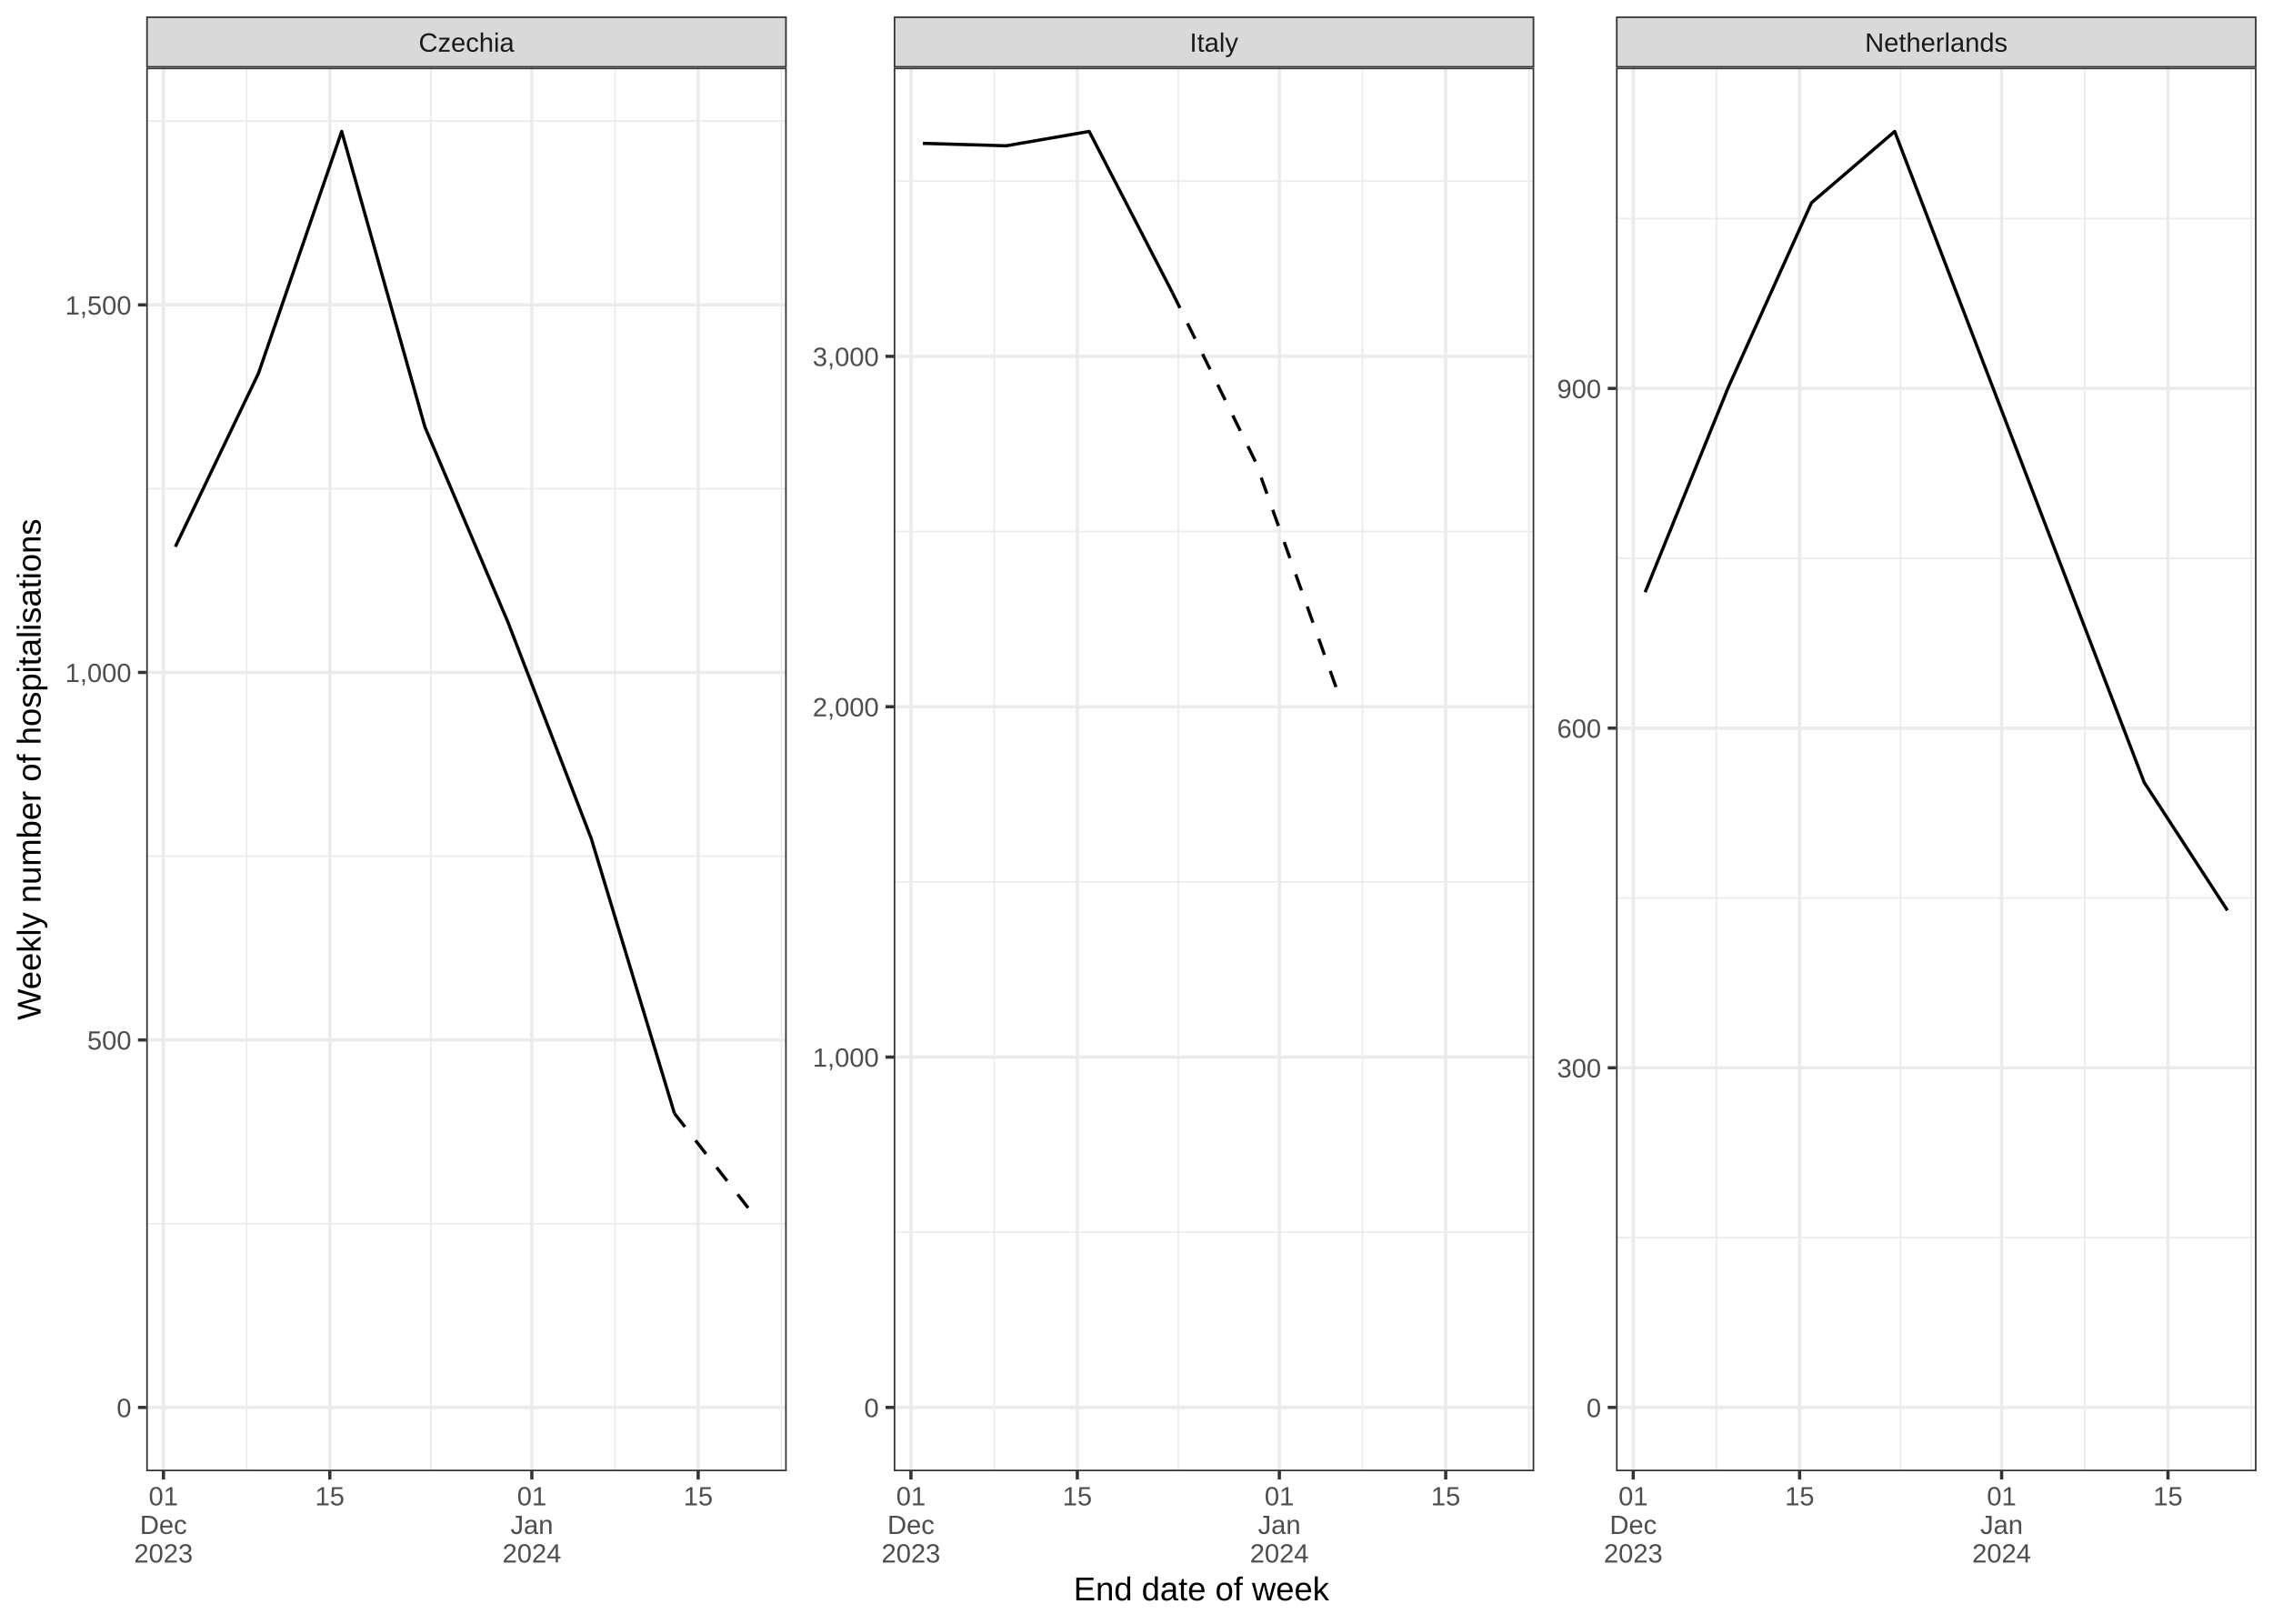
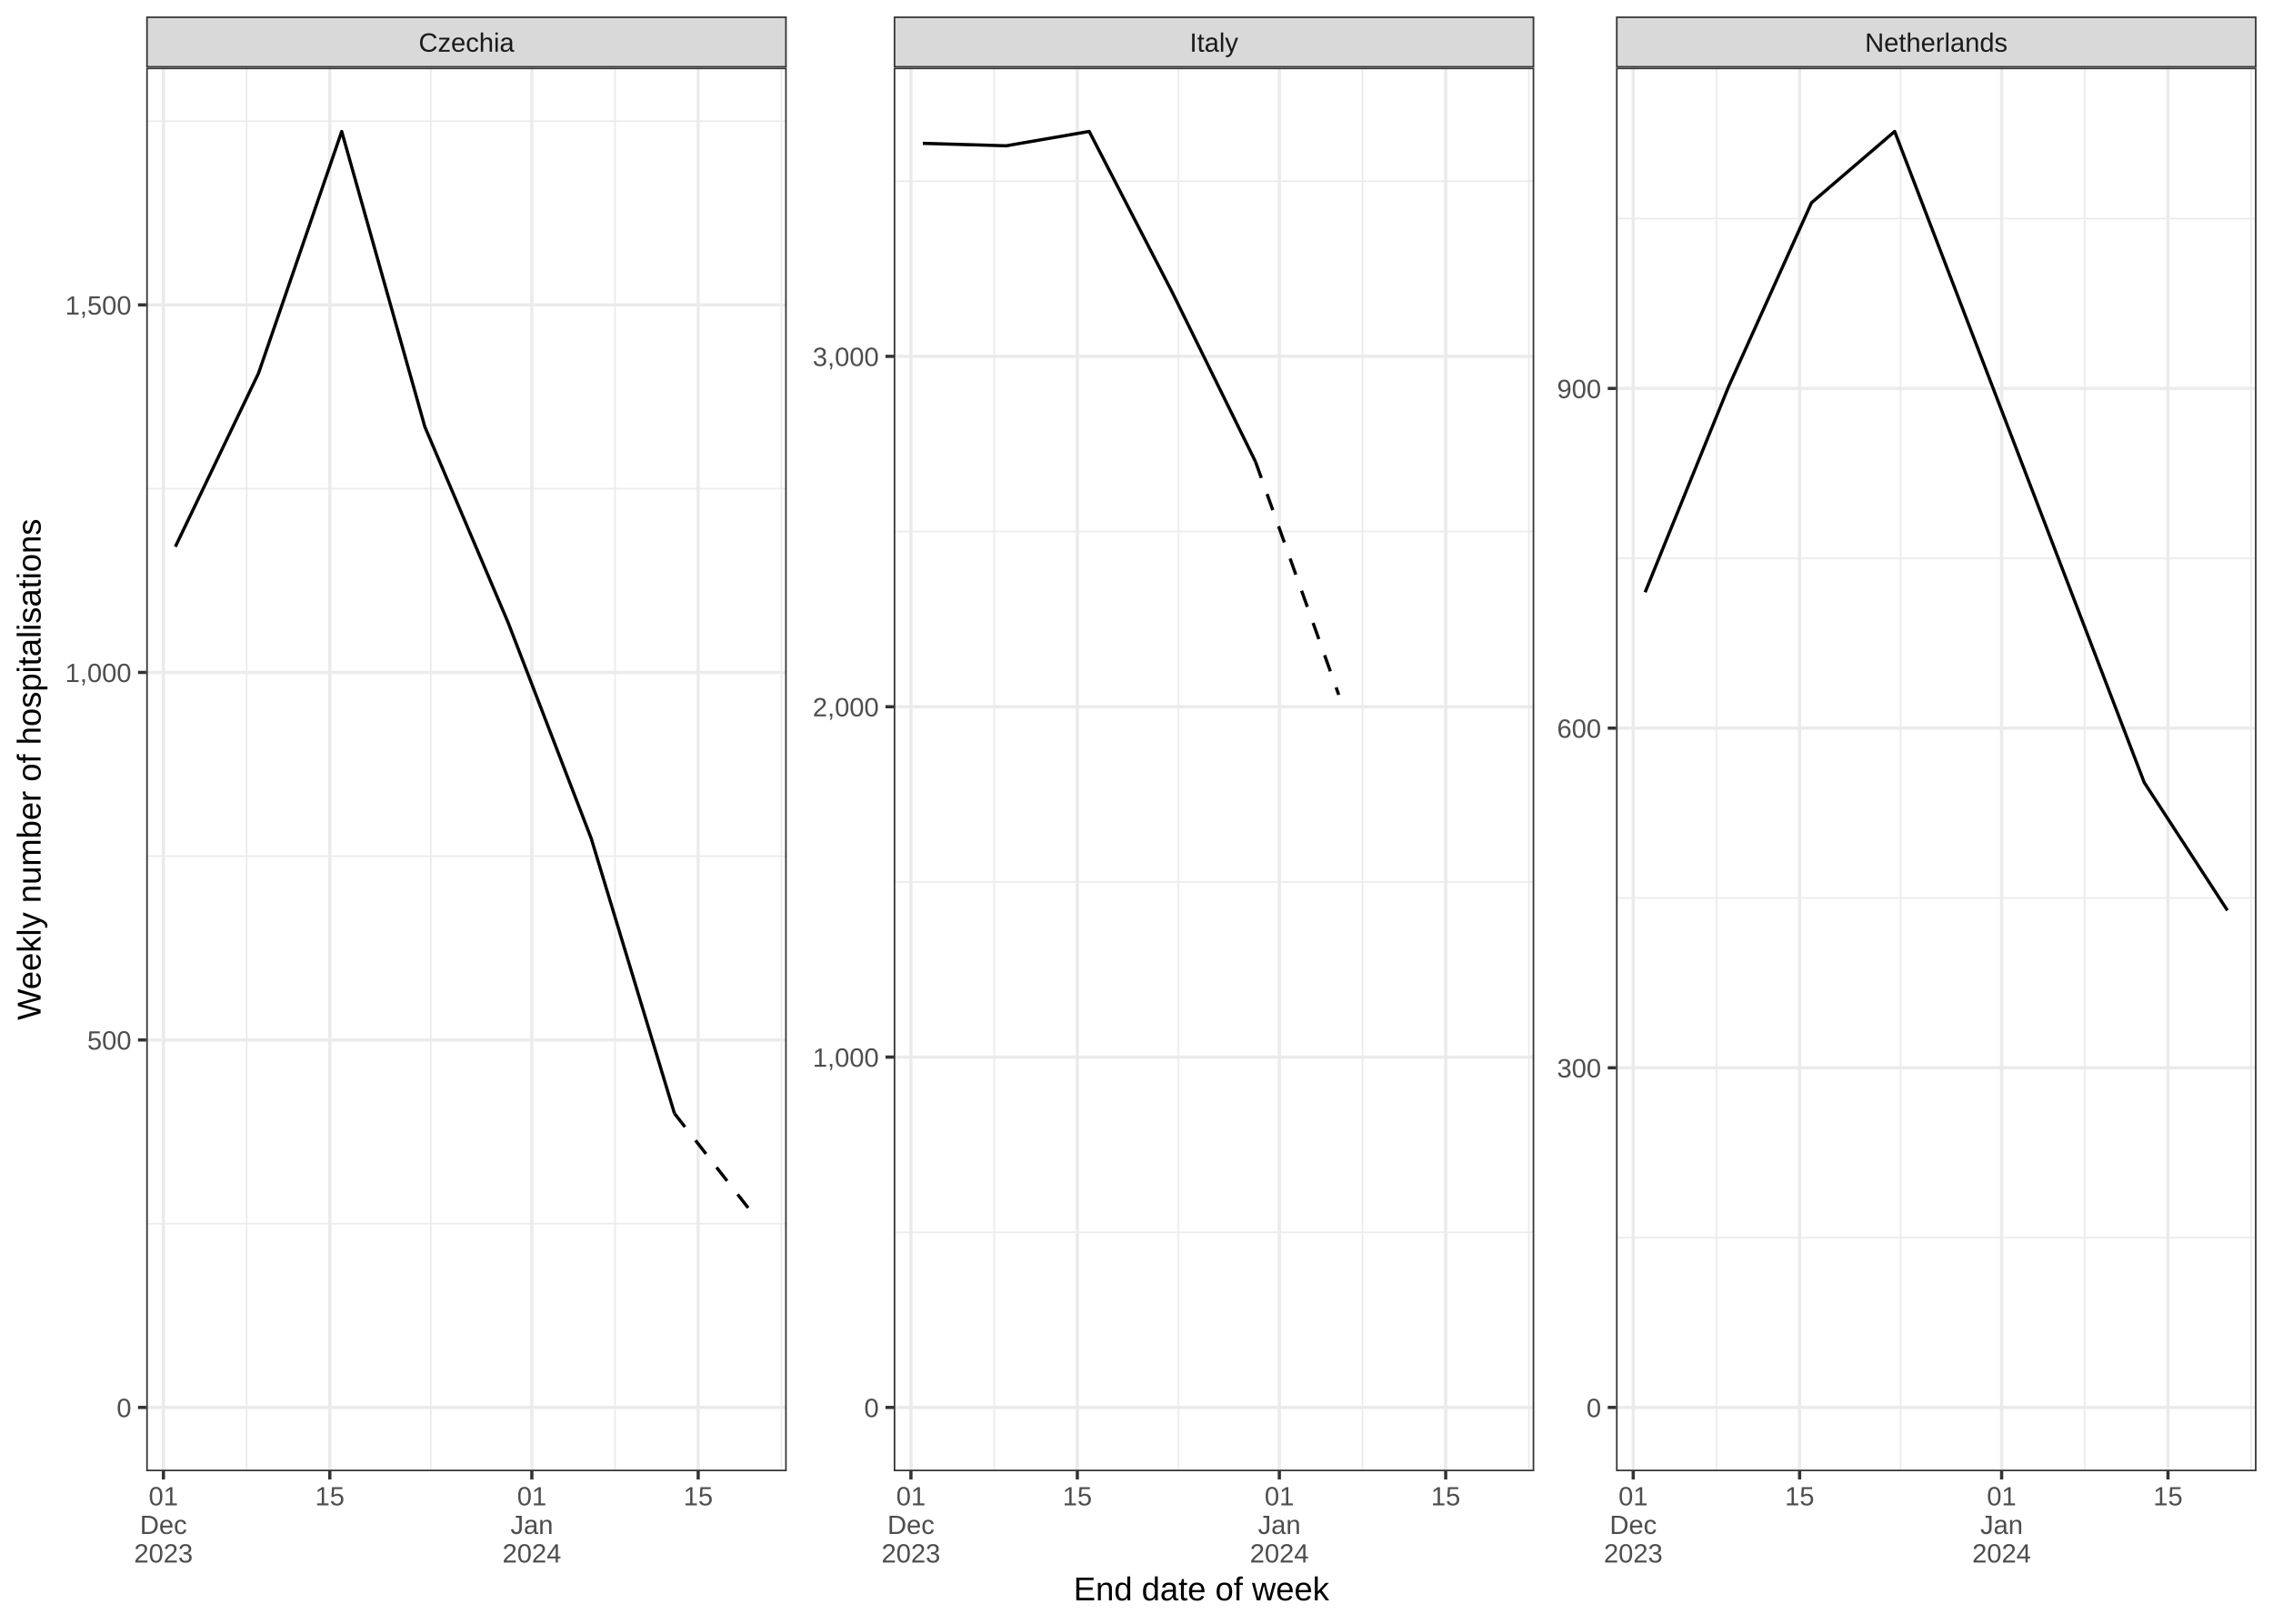
<svg xmlns="http://www.w3.org/2000/svg" class="svglite" width="756.00pt" height="540.00pt" viewBox="0 0 756.00 540.00">
  <defs>
    <style type="text/css">
    .svglite line, .svglite polyline, .svglite polygon, .svglite path, .svglite rect, .svglite circle {
      fill: none;
      stroke: #000000;
      stroke-linecap: round;
      stroke-linejoin: round;
      stroke-miterlimit: 10.00;
    }
    .svglite text {
      white-space: pre;
    }
  </style>
  </defs>
  <rect width="100%" height="100%" style="stroke: none; fill: #FFFFFF;" />
  <defs>
    <clipPath id="cpMC4wMHw3NTYuMDB8MC4wMHw1NDAuMDA=">
      <rect x="0.00" y="0.00" width="756.00" height="540.00" />
    </clipPath>
  </defs>
  <g clip-path="url(#cpMC4wMHw3NTYuMDB8MC4wMHw1NDAuMDA=)">
    <rect x="0.00" y="0.00" width="756.00" height="540.00" style="stroke-width: 1.07; stroke: #FFFFFF; fill: #FFFFFF;" />
  </g>
  <defs>
    <clipPath id="cpNDguNjN8MjYxLjY3fDIyLjQ5fDQ4OS4yOQ==">
      <rect x="48.63" y="22.49" width="213.04" height="466.80" />
    </clipPath>
  </defs>
  <g clip-path="url(#cpNDguNjN8MjYxLjY3fDIyLjQ5fDQ4OS4yOQ==)">
    <rect x="48.63" y="22.49" width="213.04" height="466.80" style="stroke-width: 1.07; stroke: none; fill: #FFFFFF;" />
    <polyline points="48.63,406.96 261.67,406.96 " style="stroke-width: 0.53; stroke: #EBEBEB; stroke-linecap: butt;" />
    <polyline points="48.63,284.73 261.67,284.73 " style="stroke-width: 0.53; stroke: #EBEBEB; stroke-linecap: butt;" />
    <polyline points="48.63,162.51 261.67,162.51 " style="stroke-width: 0.53; stroke: #EBEBEB; stroke-linecap: butt;" />
    <polyline points="48.63,40.29 261.67,40.29 " style="stroke-width: 0.53; stroke: #EBEBEB; stroke-linecap: butt;" />
    <polyline points="82.03,489.29 82.03,22.49 " style="stroke-width: 0.53; stroke: #EBEBEB; stroke-linecap: butt;" />
    <polyline points="143.29,489.29 143.29,22.49 " style="stroke-width: 0.53; stroke: #EBEBEB; stroke-linecap: butt;" />
    <polyline points="204.56,489.29 204.56,22.49 " style="stroke-width: 0.53; stroke: #EBEBEB; stroke-linecap: butt;" />
    <polyline points="259.89,489.29 259.89,22.49 " style="stroke-width: 0.53; stroke: #EBEBEB; stroke-linecap: butt;" />
    <polyline points="48.63,468.07 261.67,468.07 " style="stroke-width: 1.07; stroke: #EBEBEB; stroke-linecap: butt;" />
    <polyline points="48.63,345.85 261.67,345.85 " style="stroke-width: 1.07; stroke: #EBEBEB; stroke-linecap: butt;" />
    <polyline points="48.63,223.62 261.67,223.62 " style="stroke-width: 1.07; stroke: #EBEBEB; stroke-linecap: butt;" />
    <polyline points="48.63,101.40 261.67,101.40 " style="stroke-width: 1.07; stroke: #EBEBEB; stroke-linecap: butt;" />
    <polyline points="54.36,489.29 54.36,22.49 " style="stroke-width: 1.07; stroke: #EBEBEB; stroke-linecap: butt;" />
    <polyline points="109.70,489.29 109.70,22.49 " style="stroke-width: 1.07; stroke: #EBEBEB; stroke-linecap: butt;" />
    <polyline points="176.89,489.29 176.89,22.49 " style="stroke-width: 1.07; stroke: #EBEBEB; stroke-linecap: butt;" />
    <polyline points="232.22,489.29 232.22,22.49 " style="stroke-width: 1.07; stroke: #EBEBEB; stroke-linecap: butt;" />
    <polyline points="58.32,181.82 85.98,124.13 113.65,43.71 141.32,141.98 168.98,207.00 196.65,278.87 224.32,370.29 " style="stroke-width: 1.07; stroke-linecap: butt;" />
    <polyline points="224.32,370.29 251.99,405.73 " style="stroke-width: 1.07; stroke-dasharray: 5.69,5.69; stroke-linecap: butt;" />
    <rect x="48.63" y="22.49" width="213.04" height="466.80" style="stroke-width: 1.07; stroke: #333333;" />
  </g>
  <g clip-path="url(#cpMC4wMHw3NTYuMDB8MC4wMHw1NDAuMDA=)">
</g>
  <defs>
    <clipPath id="cpMjk3LjI1fDUxMC4yOXwyMi40OXw0ODkuMjk=">
      <rect x="297.25" y="22.49" width="213.04" height="466.80" />
    </clipPath>
  </defs>
  <g clip-path="url(#cpMjk3LjI1fDUxMC4yOXwyMi40OXw0ODkuMjk=)">
    <rect x="297.25" y="22.49" width="213.04" height="466.80" style="stroke-width: 1.07; stroke: none; fill: #FFFFFF;" />
    <polyline points="297.25,409.81 510.29,409.81 " style="stroke-width: 0.53; stroke: #EBEBEB; stroke-linecap: butt;" />
    <polyline points="297.25,293.29 510.29,293.29 " style="stroke-width: 0.53; stroke: #EBEBEB; stroke-linecap: butt;" />
    <polyline points="297.25,176.77 510.29,176.77 " style="stroke-width: 0.53; stroke: #EBEBEB; stroke-linecap: butt;" />
    <polyline points="297.25,60.25 510.29,60.25 " style="stroke-width: 0.53; stroke: #EBEBEB; stroke-linecap: butt;" />
    <polyline points="330.65,489.29 330.65,22.49 " style="stroke-width: 0.53; stroke: #EBEBEB; stroke-linecap: butt;" />
    <polyline points="391.91,489.29 391.91,22.49 " style="stroke-width: 0.53; stroke: #EBEBEB; stroke-linecap: butt;" />
    <polyline points="453.18,489.29 453.18,22.49 " style="stroke-width: 0.53; stroke: #EBEBEB; stroke-linecap: butt;" />
    <polyline points="508.51,489.29 508.51,22.49 " style="stroke-width: 0.53; stroke: #EBEBEB; stroke-linecap: butt;" />
    <polyline points="297.25,468.07 510.29,468.07 " style="stroke-width: 1.07; stroke: #EBEBEB; stroke-linecap: butt;" />
    <polyline points="297.25,351.55 510.29,351.55 " style="stroke-width: 1.07; stroke: #EBEBEB; stroke-linecap: butt;" />
    <polyline points="297.25,235.03 510.29,235.03 " style="stroke-width: 1.07; stroke: #EBEBEB; stroke-linecap: butt;" />
    <polyline points="297.25,118.51 510.29,118.51 " style="stroke-width: 1.07; stroke: #EBEBEB; stroke-linecap: butt;" />
    <polyline points="302.98,489.29 302.98,22.49 " style="stroke-width: 1.07; stroke: #EBEBEB; stroke-linecap: butt;" />
    <polyline points="358.32,489.29 358.32,22.49 " style="stroke-width: 1.07; stroke: #EBEBEB; stroke-linecap: butt;" />
    <polyline points="425.51,489.29 425.51,22.49 " style="stroke-width: 1.07; stroke: #EBEBEB; stroke-linecap: butt;" />
    <polyline points="480.84,489.29 480.84,22.49 " style="stroke-width: 1.07; stroke: #EBEBEB; stroke-linecap: butt;" />
-     <polyline points="306.94,47.67 334.60,48.49 362.27,43.71 389.94,97.31 " style="stroke-width: 1.07; stroke-linecap: butt;" />
-     <polyline points="389.94,97.31 417.60,153.59 445.27,231.07 " style="stroke-width: 1.07; stroke-dasharray: 5.69,5.69; stroke-linecap: butt;" />
+     <polyline points="306.94,47.67 334.60,48.49 362.27,43.71 389.94,97.31 417.60,153.59 " style="stroke-width: 1.07; stroke-linecap: butt;" />
+     <polyline points="417.60,153.59 445.27,231.07 " style="stroke-width: 1.07; stroke-dasharray: 5.69,5.69; stroke-linecap: butt;" />
    <rect x="297.25" y="22.49" width="213.04" height="466.80" style="stroke-width: 1.07; stroke: #333333;" />
  </g>
  <g clip-path="url(#cpMC4wMHw3NTYuMDB8MC4wMHw1NDAuMDA=)">
</g>
  <defs>
    <clipPath id="cpNTM3LjQ4fDc1MC41MnwyMi40OXw0ODkuMjk=">
      <rect x="537.48" y="22.49" width="213.04" height="466.80" />
    </clipPath>
  </defs>
  <g clip-path="url(#cpNTM3LjQ4fDc1MC41MnwyMi40OXw0ODkuMjk=)">
    <rect x="537.48" y="22.49" width="213.04" height="466.80" style="stroke-width: 1.07; stroke: none; fill: #FFFFFF;" />
    <polyline points="537.48,411.59 750.52,411.59 " style="stroke-width: 0.53; stroke: #EBEBEB; stroke-linecap: butt;" />
    <polyline points="537.48,298.63 750.52,298.63 " style="stroke-width: 0.53; stroke: #EBEBEB; stroke-linecap: butt;" />
    <polyline points="537.48,185.66 750.52,185.66 " style="stroke-width: 0.53; stroke: #EBEBEB; stroke-linecap: butt;" />
    <polyline points="537.48,72.70 750.52,72.70 " style="stroke-width: 0.53; stroke: #EBEBEB; stroke-linecap: butt;" />
    <polyline points="570.88,489.29 570.88,22.49 " style="stroke-width: 0.53; stroke: #EBEBEB; stroke-linecap: butt;" />
    <polyline points="632.14,489.29 632.14,22.49 " style="stroke-width: 0.53; stroke: #EBEBEB; stroke-linecap: butt;" />
    <polyline points="693.41,489.29 693.41,22.49 " style="stroke-width: 0.53; stroke: #EBEBEB; stroke-linecap: butt;" />
    <polyline points="748.74,489.29 748.74,22.49 " style="stroke-width: 0.53; stroke: #EBEBEB; stroke-linecap: butt;" />
    <polyline points="537.48,468.07 750.52,468.07 " style="stroke-width: 1.07; stroke: #EBEBEB; stroke-linecap: butt;" />
    <polyline points="537.48,355.11 750.52,355.11 " style="stroke-width: 1.07; stroke: #EBEBEB; stroke-linecap: butt;" />
    <polyline points="537.48,242.15 750.52,242.15 " style="stroke-width: 1.07; stroke: #EBEBEB; stroke-linecap: butt;" />
    <polyline points="537.48,129.18 750.52,129.18 " style="stroke-width: 1.07; stroke: #EBEBEB; stroke-linecap: butt;" />
    <polyline points="543.21,489.29 543.21,22.49 " style="stroke-width: 1.07; stroke: #EBEBEB; stroke-linecap: butt;" />
    <polyline points="598.55,489.29 598.55,22.49 " style="stroke-width: 1.07; stroke: #EBEBEB; stroke-linecap: butt;" />
    <polyline points="665.74,489.29 665.74,22.49 " style="stroke-width: 1.07; stroke: #EBEBEB; stroke-linecap: butt;" />
    <polyline points="721.07,489.29 721.07,22.49 " style="stroke-width: 1.07; stroke: #EBEBEB; stroke-linecap: butt;" />
    <polyline points="547.17,196.96 574.83,128.81 602.50,67.43 630.17,43.71 713.17,260.22 740.84,302.77 " style="stroke-width: 1.07; stroke-linecap: butt;" />
    <rect x="537.48" y="22.49" width="213.04" height="466.80" style="stroke-width: 1.07; stroke: #333333;" />
  </g>
  <g clip-path="url(#cpMC4wMHw3NTYuMDB8MC4wMHw1NDAuMDA=)">
</g>
  <defs>
    <clipPath id="cpNDguNjN8MjYxLjY3fDUuNDh8MjIuNDk=">
      <rect x="48.63" y="5.48" width="213.04" height="17.01" />
    </clipPath>
  </defs>
  <g clip-path="url(#cpNDguNjN8MjYxLjY3fDUuNDh8MjIuNDk=)">
    <rect x="48.63" y="5.48" width="213.04" height="17.01" style="stroke-width: 1.07; stroke: #333333; fill: #D9D9D9;" />
    <text x="155.15" y="17.19" text-anchor="middle" style="font-size: 8.80px;fill: #1A1A1A; font-family: &quot;Liberation Sans&quot;;" textLength="34.42px" lengthAdjust="spacingAndGlyphs">Czechia</text>
  </g>
  <g clip-path="url(#cpMC4wMHw3NTYuMDB8MC4wMHw1NDAuMDA=)">
</g>
  <defs>
    <clipPath id="cpMjk3LjI1fDUxMC4yOXw1LjQ4fDIyLjQ5">
      <rect x="297.25" y="5.48" width="213.04" height="17.01" />
    </clipPath>
  </defs>
  <g clip-path="url(#cpMjk3LjI1fDUxMC4yOXw1LjQ4fDIyLjQ5)">
    <rect x="297.25" y="5.48" width="213.04" height="17.01" style="stroke-width: 1.07; stroke: #333333; fill: #D9D9D9;" />
    <text x="403.77" y="17.19" text-anchor="middle" style="font-size: 8.80px;fill: #1A1A1A; font-family: &quot;Liberation Sans&quot;;" textLength="19.09px" lengthAdjust="spacingAndGlyphs">Italy</text>
  </g>
  <g clip-path="url(#cpMC4wMHw3NTYuMDB8MC4wMHw1NDAuMDA=)">
</g>
  <defs>
    <clipPath id="cpNTM3LjQ4fDc1MC41Mnw1LjQ4fDIyLjQ5">
      <rect x="537.48" y="5.48" width="213.04" height="17.01" />
    </clipPath>
  </defs>
  <g clip-path="url(#cpNTM3LjQ4fDc1MC41Mnw1LjQ4fDIyLjQ5)">
    <rect x="537.48" y="5.48" width="213.04" height="17.01" style="stroke-width: 1.07; stroke: #333333; fill: #D9D9D9;" />
    <text x="644.00" y="17.19" text-anchor="middle" style="font-size: 8.80px;fill: #1A1A1A; font-family: &quot;Liberation Sans&quot;;" textLength="53.63px" lengthAdjust="spacingAndGlyphs">Netherlands</text>
  </g>
  <g clip-path="url(#cpMC4wMHw3NTYuMDB8MC4wMHw1NDAuMDA=)">
    <polyline points="54.36,492.03 54.36,489.29 " style="stroke-width: 1.07; stroke: #333333; stroke-linecap: butt;" />
    <polyline points="109.70,492.03 109.70,489.29 " style="stroke-width: 1.07; stroke: #333333; stroke-linecap: butt;" />
    <polyline points="176.89,492.03 176.89,489.29 " style="stroke-width: 1.07; stroke: #333333; stroke-linecap: butt;" />
    <polyline points="232.22,492.03 232.22,489.29 " style="stroke-width: 1.07; stroke: #333333; stroke-linecap: butt;" />
    <text x="54.36" y="500.63" text-anchor="middle" style="font-size: 8.80px;fill: #4D4D4D; font-family: &quot;Liberation Sans&quot;;" textLength="11.19px" lengthAdjust="spacingAndGlyphs">01</text>
    <text x="54.36" y="510.14" text-anchor="middle" style="font-size: 8.80px;fill: #4D4D4D; font-family: &quot;Liberation Sans&quot;;" textLength="17.03px" lengthAdjust="spacingAndGlyphs">Dec</text>
    <text x="54.36" y="519.64" text-anchor="middle" style="font-size: 8.80px;fill: #4D4D4D; font-family: &quot;Liberation Sans&quot;;" textLength="22.38px" lengthAdjust="spacingAndGlyphs">2023</text>
    <text x="109.70" y="500.63" text-anchor="middle" style="font-size: 8.80px;fill: #4D4D4D; font-family: &quot;Liberation Sans&quot;;" textLength="11.19px" lengthAdjust="spacingAndGlyphs">15</text>
    <text x="176.89" y="500.63" text-anchor="middle" style="font-size: 8.80px;fill: #4D4D4D; font-family: &quot;Liberation Sans&quot;;" textLength="11.19px" lengthAdjust="spacingAndGlyphs">01</text>
    <text x="176.89" y="510.14" text-anchor="middle" style="font-size: 8.80px;fill: #4D4D4D; font-family: &quot;Liberation Sans&quot;;" textLength="13.56px" lengthAdjust="spacingAndGlyphs">Jan</text>
    <text x="176.89" y="519.64" text-anchor="middle" style="font-size: 8.80px;fill: #4D4D4D; font-family: &quot;Liberation Sans&quot;;" textLength="22.38px" lengthAdjust="spacingAndGlyphs">2024</text>
    <text x="232.22" y="500.63" text-anchor="middle" style="font-size: 8.80px;fill: #4D4D4D; font-family: &quot;Liberation Sans&quot;;" textLength="11.19px" lengthAdjust="spacingAndGlyphs">15</text>
    <polyline points="302.98,492.03 302.98,489.29 " style="stroke-width: 1.07; stroke: #333333; stroke-linecap: butt;" />
    <polyline points="358.32,492.03 358.32,489.29 " style="stroke-width: 1.07; stroke: #333333; stroke-linecap: butt;" />
    <polyline points="425.51,492.03 425.51,489.29 " style="stroke-width: 1.07; stroke: #333333; stroke-linecap: butt;" />
    <polyline points="480.84,492.03 480.84,489.29 " style="stroke-width: 1.07; stroke: #333333; stroke-linecap: butt;" />
    <text x="302.98" y="500.63" text-anchor="middle" style="font-size: 8.80px;fill: #4D4D4D; font-family: &quot;Liberation Sans&quot;;" textLength="11.19px" lengthAdjust="spacingAndGlyphs">01</text>
    <text x="302.98" y="510.14" text-anchor="middle" style="font-size: 8.80px;fill: #4D4D4D; font-family: &quot;Liberation Sans&quot;;" textLength="17.03px" lengthAdjust="spacingAndGlyphs">Dec</text>
    <text x="302.98" y="519.64" text-anchor="middle" style="font-size: 8.80px;fill: #4D4D4D; font-family: &quot;Liberation Sans&quot;;" textLength="22.38px" lengthAdjust="spacingAndGlyphs">2023</text>
    <text x="358.32" y="500.63" text-anchor="middle" style="font-size: 8.80px;fill: #4D4D4D; font-family: &quot;Liberation Sans&quot;;" textLength="11.19px" lengthAdjust="spacingAndGlyphs">15</text>
    <text x="425.51" y="500.63" text-anchor="middle" style="font-size: 8.80px;fill: #4D4D4D; font-family: &quot;Liberation Sans&quot;;" textLength="11.19px" lengthAdjust="spacingAndGlyphs">01</text>
    <text x="425.51" y="510.14" text-anchor="middle" style="font-size: 8.80px;fill: #4D4D4D; font-family: &quot;Liberation Sans&quot;;" textLength="13.56px" lengthAdjust="spacingAndGlyphs">Jan</text>
    <text x="425.51" y="519.64" text-anchor="middle" style="font-size: 8.80px;fill: #4D4D4D; font-family: &quot;Liberation Sans&quot;;" textLength="22.38px" lengthAdjust="spacingAndGlyphs">2024</text>
    <text x="480.84" y="500.63" text-anchor="middle" style="font-size: 8.80px;fill: #4D4D4D; font-family: &quot;Liberation Sans&quot;;" textLength="11.19px" lengthAdjust="spacingAndGlyphs">15</text>
    <polyline points="543.21,492.03 543.21,489.29 " style="stroke-width: 1.07; stroke: #333333; stroke-linecap: butt;" />
    <polyline points="598.55,492.03 598.55,489.29 " style="stroke-width: 1.07; stroke: #333333; stroke-linecap: butt;" />
    <polyline points="665.74,492.03 665.74,489.29 " style="stroke-width: 1.07; stroke: #333333; stroke-linecap: butt;" />
    <polyline points="721.07,492.03 721.07,489.29 " style="stroke-width: 1.07; stroke: #333333; stroke-linecap: butt;" />
    <text x="543.21" y="500.63" text-anchor="middle" style="font-size: 8.80px;fill: #4D4D4D; font-family: &quot;Liberation Sans&quot;;" textLength="11.19px" lengthAdjust="spacingAndGlyphs">01</text>
    <text x="543.21" y="510.14" text-anchor="middle" style="font-size: 8.80px;fill: #4D4D4D; font-family: &quot;Liberation Sans&quot;;" textLength="17.03px" lengthAdjust="spacingAndGlyphs">Dec</text>
    <text x="543.21" y="519.64" text-anchor="middle" style="font-size: 8.80px;fill: #4D4D4D; font-family: &quot;Liberation Sans&quot;;" textLength="22.38px" lengthAdjust="spacingAndGlyphs">2023</text>
    <text x="598.55" y="500.63" text-anchor="middle" style="font-size: 8.80px;fill: #4D4D4D; font-family: &quot;Liberation Sans&quot;;" textLength="11.19px" lengthAdjust="spacingAndGlyphs">15</text>
    <text x="665.74" y="500.63" text-anchor="middle" style="font-size: 8.80px;fill: #4D4D4D; font-family: &quot;Liberation Sans&quot;;" textLength="11.19px" lengthAdjust="spacingAndGlyphs">01</text>
    <text x="665.74" y="510.14" text-anchor="middle" style="font-size: 8.80px;fill: #4D4D4D; font-family: &quot;Liberation Sans&quot;;" textLength="13.56px" lengthAdjust="spacingAndGlyphs">Jan</text>
    <text x="665.74" y="519.64" text-anchor="middle" style="font-size: 8.80px;fill: #4D4D4D; font-family: &quot;Liberation Sans&quot;;" textLength="22.38px" lengthAdjust="spacingAndGlyphs">2024</text>
    <text x="721.07" y="500.63" text-anchor="middle" style="font-size: 8.80px;fill: #4D4D4D; font-family: &quot;Liberation Sans&quot;;" textLength="11.19px" lengthAdjust="spacingAndGlyphs">15</text>
    <text x="532.55" y="471.28" text-anchor="end" style="font-size: 8.80px;fill: #4D4D4D; font-family: &quot;Liberation Sans&quot;;" textLength="5.59px" lengthAdjust="spacingAndGlyphs">0</text>
    <text x="532.55" y="358.31" text-anchor="end" style="font-size: 8.80px;fill: #4D4D4D; font-family: &quot;Liberation Sans&quot;;" textLength="16.78px" lengthAdjust="spacingAndGlyphs">300</text>
    <text x="532.55" y="245.35" text-anchor="end" style="font-size: 8.80px;fill: #4D4D4D; font-family: &quot;Liberation Sans&quot;;" textLength="16.78px" lengthAdjust="spacingAndGlyphs">600</text>
    <text x="532.55" y="132.39" text-anchor="end" style="font-size: 8.80px;fill: #4D4D4D; font-family: &quot;Liberation Sans&quot;;" textLength="16.78px" lengthAdjust="spacingAndGlyphs">900</text>
    <polyline points="534.74,468.07 537.48,468.07 " style="stroke-width: 1.07; stroke: #333333; stroke-linecap: butt;" />
    <polyline points="534.74,355.11 537.48,355.11 " style="stroke-width: 1.07; stroke: #333333; stroke-linecap: butt;" />
    <polyline points="534.74,242.15 537.48,242.15 " style="stroke-width: 1.07; stroke: #333333; stroke-linecap: butt;" />
    <polyline points="534.74,129.18 537.48,129.18 " style="stroke-width: 1.07; stroke: #333333; stroke-linecap: butt;" />
    <text x="292.32" y="471.28" text-anchor="end" style="font-size: 8.80px;fill: #4D4D4D; font-family: &quot;Liberation Sans&quot;;" textLength="5.59px" lengthAdjust="spacingAndGlyphs">0</text>
    <text x="292.32" y="354.76" text-anchor="end" style="font-size: 8.80px;fill: #4D4D4D; font-family: &quot;Liberation Sans&quot;;" textLength="25.17px" lengthAdjust="spacingAndGlyphs">1,000</text>
    <text x="292.32" y="238.24" text-anchor="end" style="font-size: 8.80px;fill: #4D4D4D; font-family: &quot;Liberation Sans&quot;;" textLength="25.17px" lengthAdjust="spacingAndGlyphs">2,000</text>
    <text x="292.32" y="121.72" text-anchor="end" style="font-size: 8.80px;fill: #4D4D4D; font-family: &quot;Liberation Sans&quot;;" textLength="25.17px" lengthAdjust="spacingAndGlyphs">3,000</text>
    <polyline points="294.51,468.07 297.25,468.07 " style="stroke-width: 1.07; stroke: #333333; stroke-linecap: butt;" />
    <polyline points="294.51,351.55 297.25,351.55 " style="stroke-width: 1.07; stroke: #333333; stroke-linecap: butt;" />
    <polyline points="294.51,235.03 297.25,235.03 " style="stroke-width: 1.07; stroke: #333333; stroke-linecap: butt;" />
    <polyline points="294.51,118.51 297.25,118.51 " style="stroke-width: 1.07; stroke: #333333; stroke-linecap: butt;" />
    <text x="43.70" y="471.28" text-anchor="end" style="font-size: 8.80px;fill: #4D4D4D; font-family: &quot;Liberation Sans&quot;;" textLength="5.59px" lengthAdjust="spacingAndGlyphs">0</text>
    <text x="43.70" y="349.05" text-anchor="end" style="font-size: 8.80px;fill: #4D4D4D; font-family: &quot;Liberation Sans&quot;;" textLength="16.78px" lengthAdjust="spacingAndGlyphs">500</text>
    <text x="43.70" y="226.83" text-anchor="end" style="font-size: 8.80px;fill: #4D4D4D; font-family: &quot;Liberation Sans&quot;;" textLength="25.17px" lengthAdjust="spacingAndGlyphs">1,000</text>
    <text x="43.70" y="104.61" text-anchor="end" style="font-size: 8.80px;fill: #4D4D4D; font-family: &quot;Liberation Sans&quot;;" textLength="25.17px" lengthAdjust="spacingAndGlyphs">1,500</text>
    <polyline points="45.89,468.07 48.63,468.07 " style="stroke-width: 1.07; stroke: #333333; stroke-linecap: butt;" />
    <polyline points="45.89,345.85 48.63,345.85 " style="stroke-width: 1.07; stroke: #333333; stroke-linecap: butt;" />
    <polyline points="45.89,223.62 48.63,223.62 " style="stroke-width: 1.07; stroke: #333333; stroke-linecap: butt;" />
    <polyline points="45.89,101.40 48.63,101.40 " style="stroke-width: 1.07; stroke: #333333; stroke-linecap: butt;" />
    <text x="399.58" y="532.23" text-anchor="middle" style="font-size: 11.00px; font-family: &quot;Liberation Sans&quot;;" textLength="95.72px" lengthAdjust="spacingAndGlyphs">End date of week</text>
    <text transform="translate(13.50,255.89) rotate(-90)" text-anchor="middle" style="font-size: 11.00px; font-family: &quot;Liberation Sans&quot;;" textLength="189.66px" lengthAdjust="spacingAndGlyphs">Weekly number of hospitalisations</text>
  </g>
</svg>
